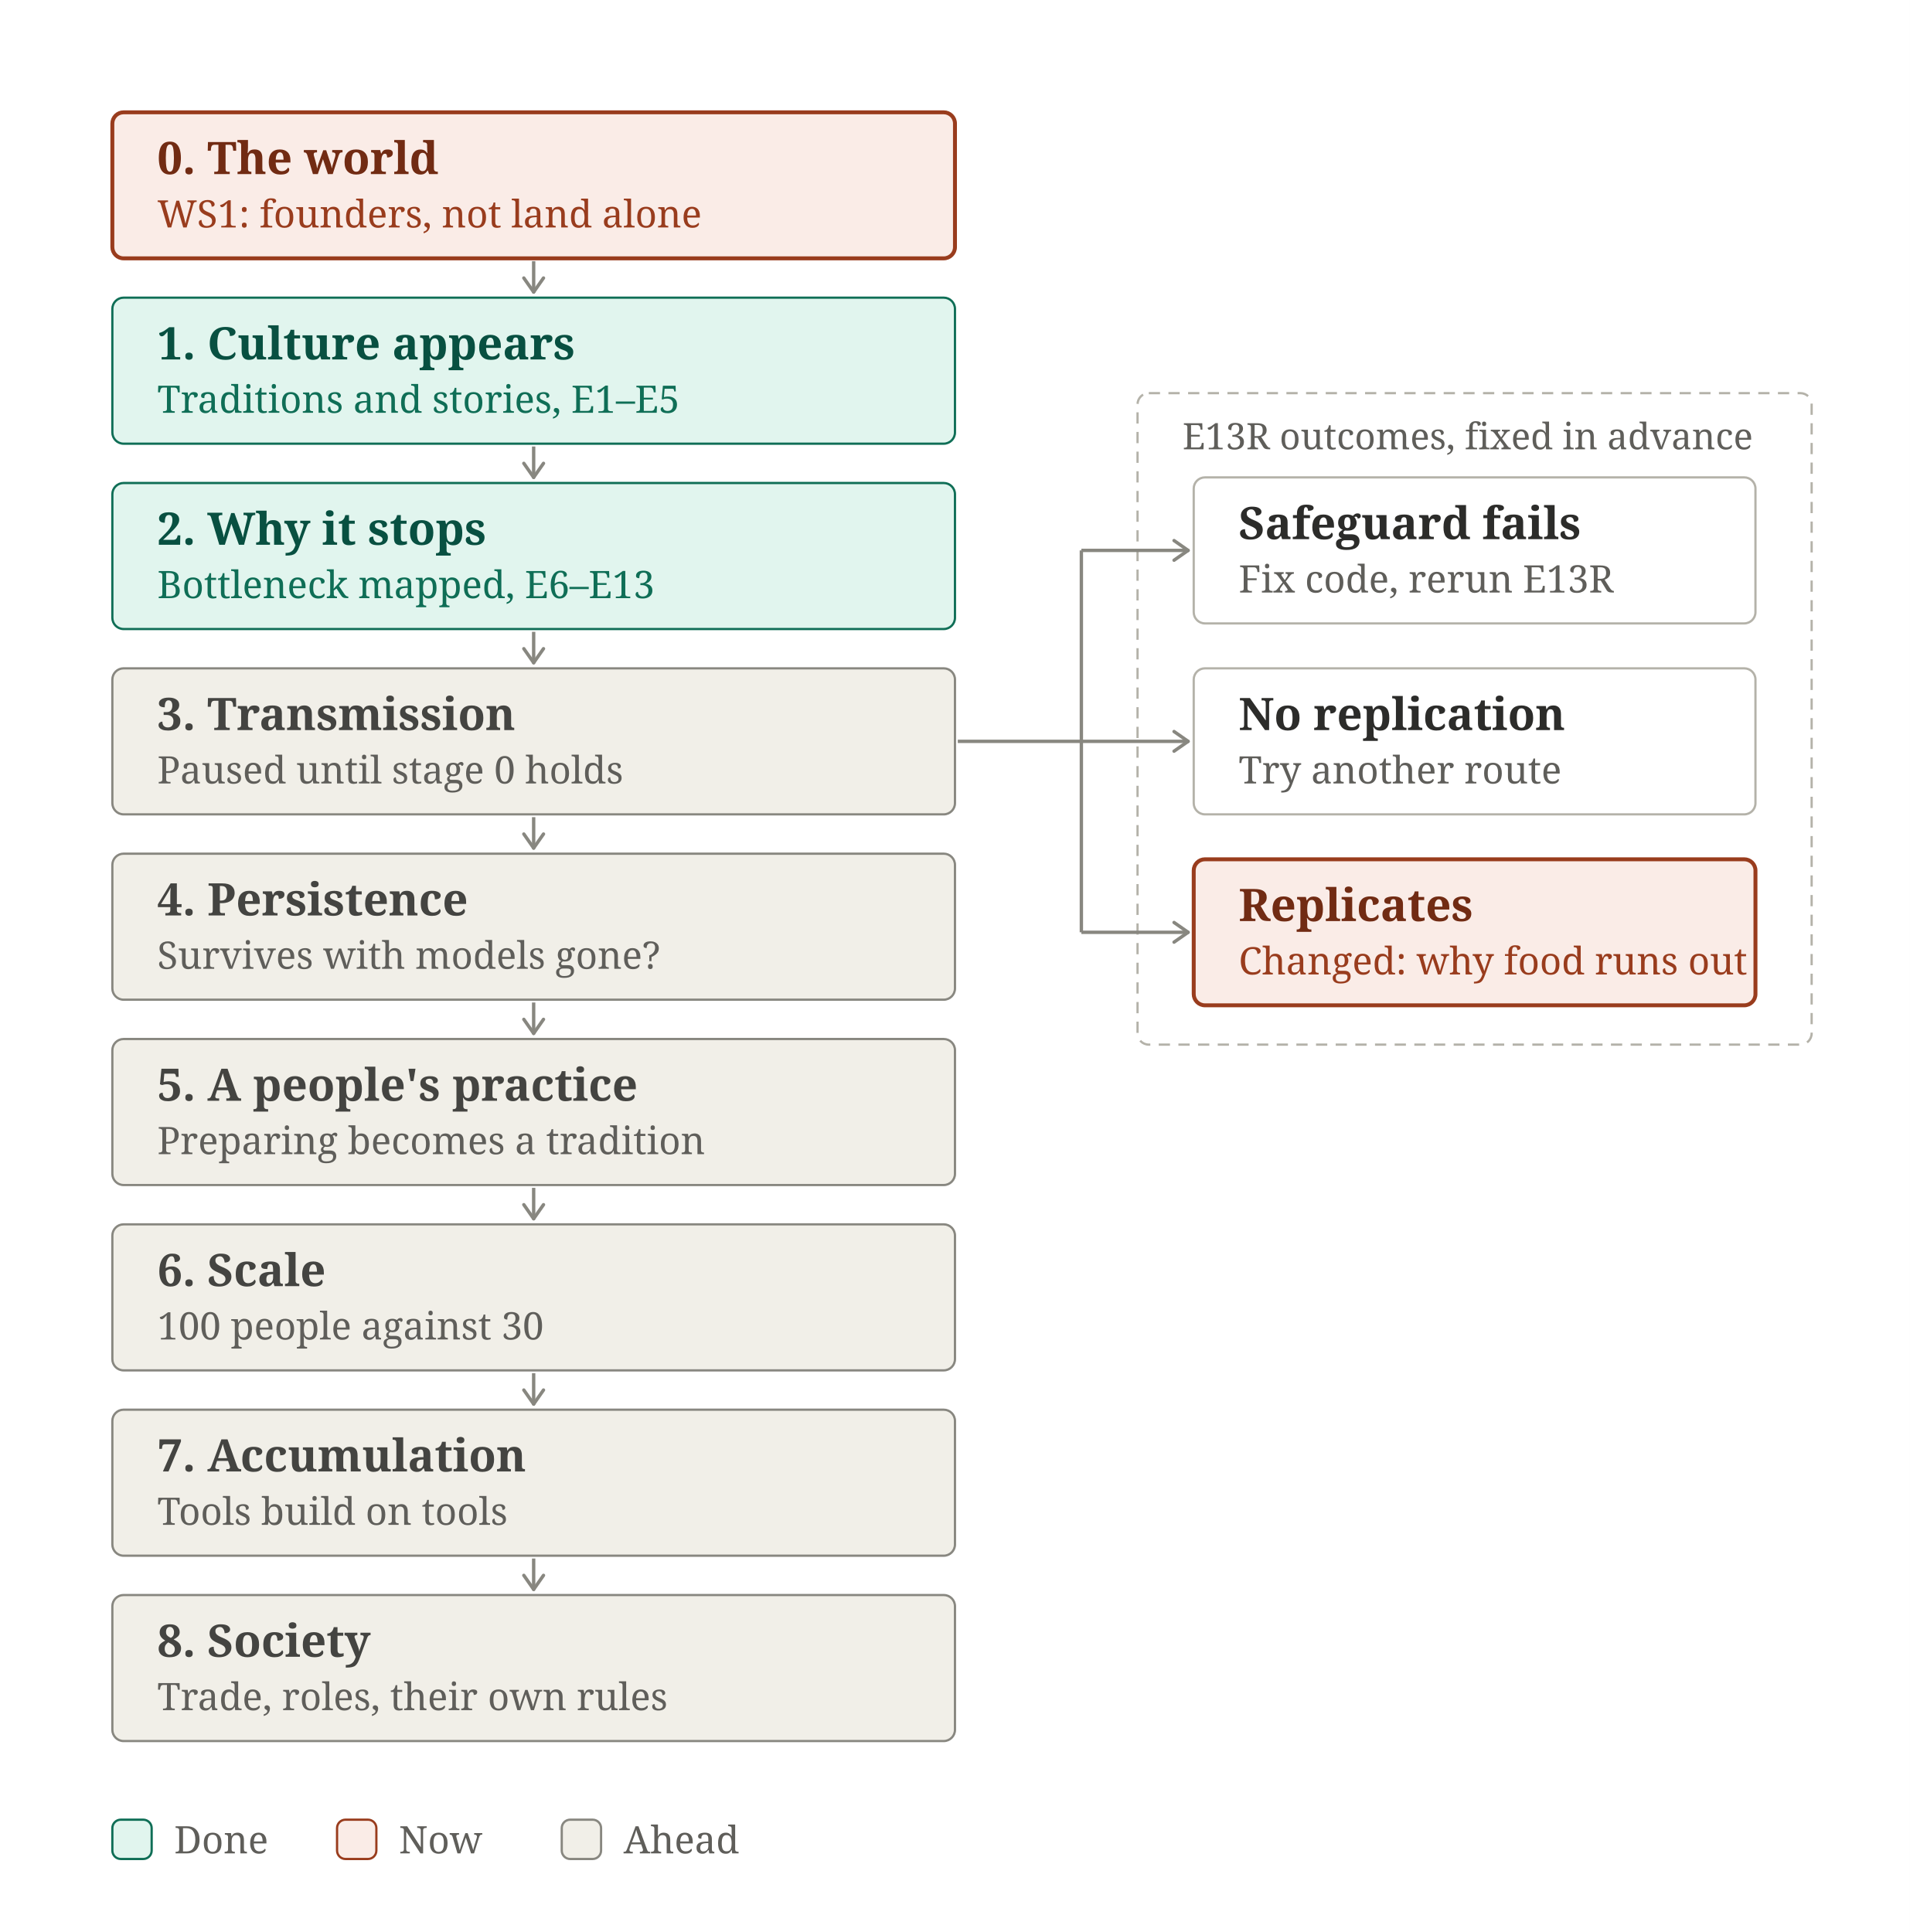
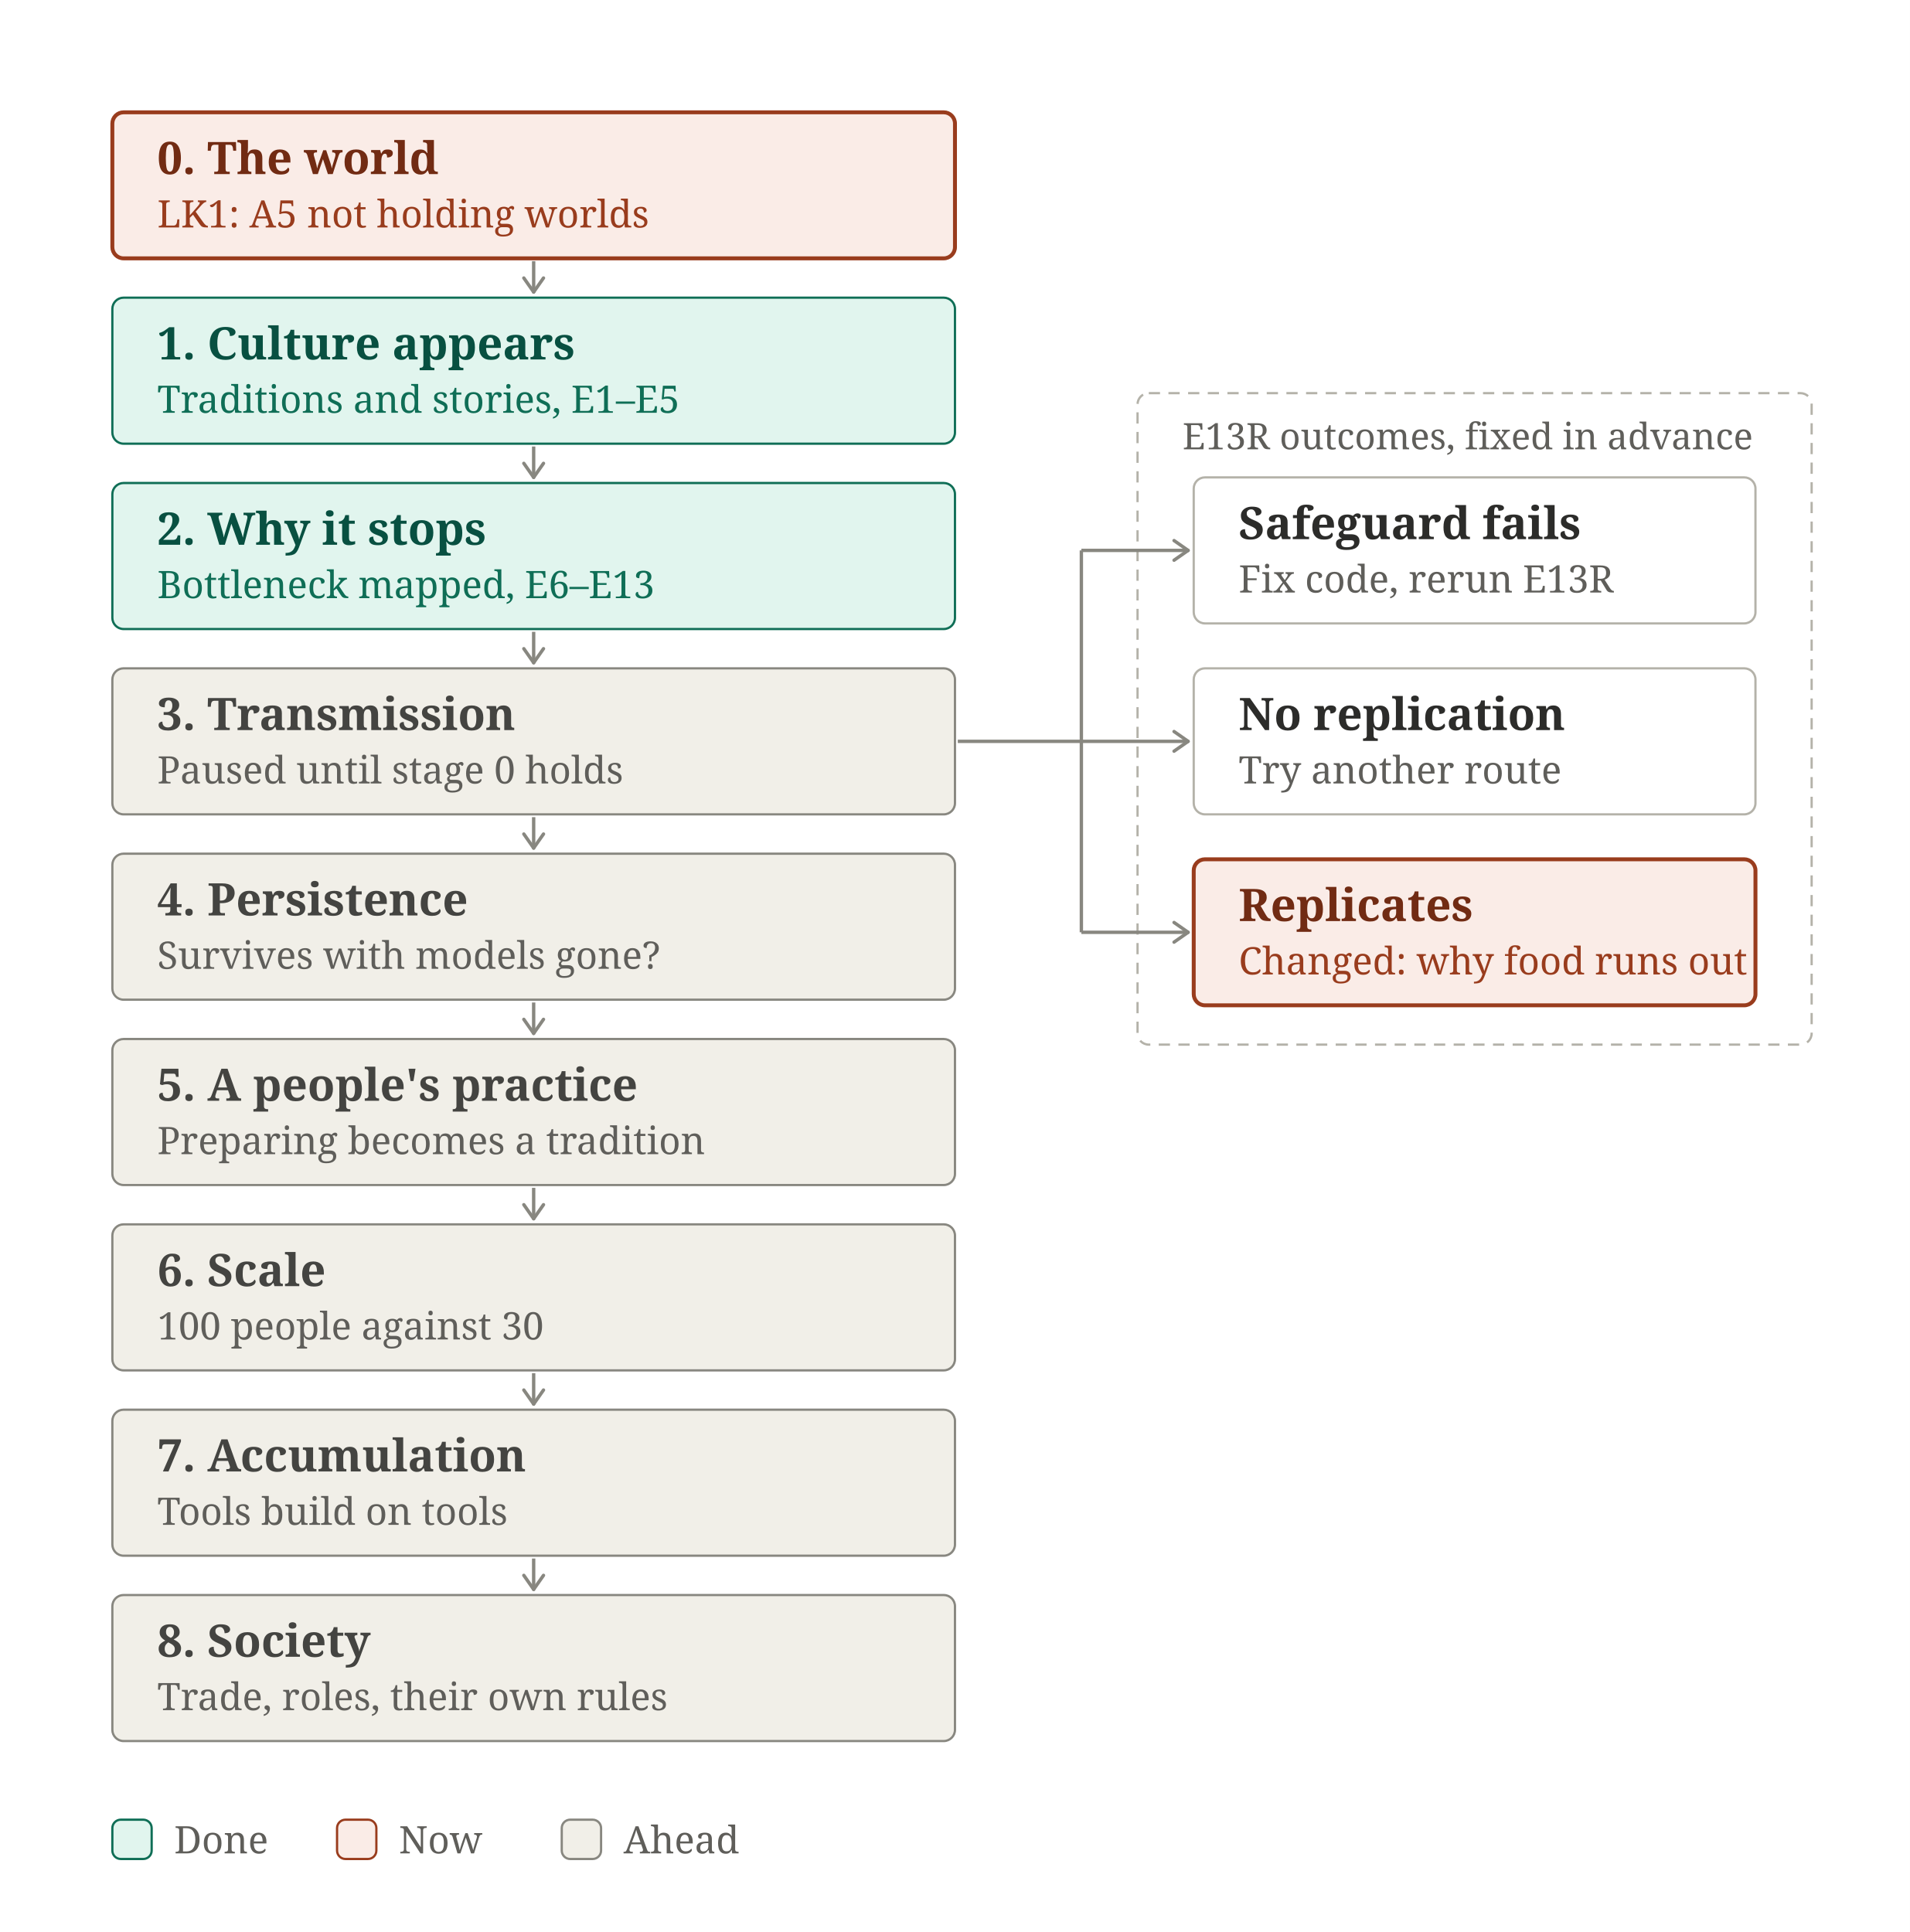
<svg xmlns="http://www.w3.org/2000/svg" width="680" height="688" viewBox="0 0 680 688" font-family="Garamond, Georgia, serif" role="img">
  <rect width="680" height="688" fill="#FFFFFF" />
  <rect x="405" y="140" width="240" height="232" rx="4" fill="none" stroke="#B4B2A9" stroke-width="0.8" stroke-dasharray="4 3" />
  <text x="421" y="160" font-size="13" fill="#5F5E5A">E13R outcomes, fixed in advance</text>
  <line x1="190" y1="93" x2="190" y2="104" stroke="#888780" stroke-width="1.2" />
  <line x1="186.5" y1="99.0" x2="190" y2="104" stroke="#888780" stroke-width="1.2" stroke-linecap="round" />
  <line x1="193.5" y1="99.0" x2="190" y2="104" stroke="#888780" stroke-width="1.2" stroke-linecap="round" />
  <line x1="190" y1="159" x2="190" y2="170" stroke="#888780" stroke-width="1.2" />
  <line x1="186.5" y1="165.0" x2="190" y2="170" stroke="#888780" stroke-width="1.2" stroke-linecap="round" />
  <line x1="193.5" y1="165.0" x2="190" y2="170" stroke="#888780" stroke-width="1.2" stroke-linecap="round" />
  <line x1="190" y1="225" x2="190" y2="236" stroke="#888780" stroke-width="1.2" />
  <line x1="186.5" y1="231.0" x2="190" y2="236" stroke="#888780" stroke-width="1.2" stroke-linecap="round" />
  <line x1="193.5" y1="231.0" x2="190" y2="236" stroke="#888780" stroke-width="1.2" stroke-linecap="round" />
  <line x1="190" y1="291" x2="190" y2="302" stroke="#888780" stroke-width="1.2" />
  <line x1="186.5" y1="297.0" x2="190" y2="302" stroke="#888780" stroke-width="1.2" stroke-linecap="round" />
  <line x1="193.5" y1="297.0" x2="190" y2="302" stroke="#888780" stroke-width="1.2" stroke-linecap="round" />
  <line x1="190" y1="357" x2="190" y2="368" stroke="#888780" stroke-width="1.2" />
  <line x1="186.5" y1="363.0" x2="190" y2="368" stroke="#888780" stroke-width="1.2" stroke-linecap="round" />
  <line x1="193.5" y1="363.0" x2="190" y2="368" stroke="#888780" stroke-width="1.2" stroke-linecap="round" />
  <line x1="190" y1="423" x2="190" y2="434" stroke="#888780" stroke-width="1.2" />
  <line x1="186.5" y1="429.0" x2="190" y2="434" stroke="#888780" stroke-width="1.2" stroke-linecap="round" />
  <line x1="193.5" y1="429.0" x2="190" y2="434" stroke="#888780" stroke-width="1.2" stroke-linecap="round" />
  <line x1="190" y1="489" x2="190" y2="500" stroke="#888780" stroke-width="1.2" />
  <line x1="186.5" y1="495.0" x2="190" y2="500" stroke="#888780" stroke-width="1.2" stroke-linecap="round" />
  <line x1="193.5" y1="495.0" x2="190" y2="500" stroke="#888780" stroke-width="1.2" stroke-linecap="round" />
  <line x1="190" y1="555" x2="190" y2="566" stroke="#888780" stroke-width="1.2" />
  <line x1="186.5" y1="561.0" x2="190" y2="566" stroke="#888780" stroke-width="1.2" stroke-linecap="round" />
  <line x1="193.5" y1="561.0" x2="190" y2="566" stroke="#888780" stroke-width="1.2" stroke-linecap="round" />
  <line x1="341" y1="264" x2="385" y2="264" stroke="#888780" stroke-width="1.2" />
  <line x1="385" y1="196" x2="385" y2="332" stroke="#888780" stroke-width="1.2" />
  <line x1="385" y1="196" x2="423" y2="196" stroke="#888780" stroke-width="1.2" />
  <line x1="418.0" y1="199.5" x2="423" y2="196" stroke="#888780" stroke-width="1.2" stroke-linecap="round" />
  <line x1="418.0" y1="192.5" x2="423" y2="196" stroke="#888780" stroke-width="1.2" stroke-linecap="round" />
  <line x1="385" y1="264" x2="423" y2="264" stroke="#888780" stroke-width="1.2" />
  <line x1="418.0" y1="267.5" x2="423" y2="264" stroke="#888780" stroke-width="1.2" stroke-linecap="round" />
  <line x1="418.0" y1="260.5" x2="423" y2="264" stroke="#888780" stroke-width="1.2" stroke-linecap="round" />
  <line x1="385" y1="332" x2="423" y2="332" stroke="#888780" stroke-width="1.2" />
  <line x1="418.0" y1="335.5" x2="423" y2="332" stroke="#888780" stroke-width="1.2" stroke-linecap="round" />
  <line x1="418.0" y1="328.5" x2="423" y2="332" stroke="#888780" stroke-width="1.2" stroke-linecap="round" />
  <rect x="40" y="40" width="300" height="52" rx="4" fill="#FAECE7" stroke="#993C1D" stroke-width="1.4" />
  <text x="56" y="62" font-size="16" font-weight="bold" fill="#712B13">0. The world</text>
-   <text x="56" y="81" font-size="13.5" fill="#993C1D">WS1: founders, not land alone</text>
+   <text x="56" y="81" font-size="13.5" fill="#993C1D">LK1: A5 not holding worlds</text>
  <rect x="40" y="106" width="300" height="52" rx="4" fill="#E1F5EE" stroke="#0F6E56" stroke-width="0.8" />
  <text x="56" y="128" font-size="16" font-weight="bold" fill="#085041">1. Culture appears</text>
  <text x="56" y="147" font-size="13.5" fill="#0F6E56">Traditions and stories, E1–E5</text>
  <rect x="40" y="172" width="300" height="52" rx="4" fill="#E1F5EE" stroke="#0F6E56" stroke-width="0.8" />
  <text x="56" y="194" font-size="16" font-weight="bold" fill="#085041">2. Why it stops</text>
  <text x="56" y="213" font-size="13.5" fill="#0F6E56">Bottleneck mapped, E6–E13</text>
  <rect x="40" y="238" width="300" height="52" rx="4" fill="#F1EFE8" stroke="#888780" stroke-width="0.8" />
  <text x="56" y="260" font-size="16" font-weight="bold" fill="#444441">3. Transmission</text>
  <text x="56" y="279" font-size="13.5" fill="#5F5E5A">Paused until stage 0 holds</text>
  <rect x="40" y="304" width="300" height="52" rx="4" fill="#F1EFE8" stroke="#888780" stroke-width="0.8" />
  <text x="56" y="326" font-size="16" font-weight="bold" fill="#444441">4. Persistence</text>
  <text x="56" y="345" font-size="13.5" fill="#5F5E5A">Survives with models gone?</text>
  <rect x="40" y="370" width="300" height="52" rx="4" fill="#F1EFE8" stroke="#888780" stroke-width="0.8" />
  <text x="56" y="392" font-size="16" font-weight="bold" fill="#444441">5. A people's practice</text>
  <text x="56" y="411" font-size="13.5" fill="#5F5E5A">Preparing becomes a tradition</text>
  <rect x="40" y="436" width="300" height="52" rx="4" fill="#F1EFE8" stroke="#888780" stroke-width="0.8" />
  <text x="56" y="458" font-size="16" font-weight="bold" fill="#444441">6. Scale</text>
  <text x="56" y="477" font-size="13.5" fill="#5F5E5A">100 people against 30</text>
  <rect x="40" y="502" width="300" height="52" rx="4" fill="#F1EFE8" stroke="#888780" stroke-width="0.8" />
  <text x="56" y="524" font-size="16" font-weight="bold" fill="#444441">7. Accumulation</text>
  <text x="56" y="543" font-size="13.5" fill="#5F5E5A">Tools build on tools</text>
  <rect x="40" y="568" width="300" height="52" rx="4" fill="#F1EFE8" stroke="#888780" stroke-width="0.8" />
  <text x="56" y="590" font-size="16" font-weight="bold" fill="#444441">8. Society</text>
  <text x="56" y="609" font-size="13.5" fill="#5F5E5A">Trade, roles, their own rules</text>
  <rect x="425" y="170" width="200" height="52" rx="4" fill="#FFFFFF" stroke="#B4B2A9" stroke-width="0.8" />
  <text x="441" y="192" font-size="16" font-weight="bold" fill="#2C2C2A">Safeguard fails</text>
  <text x="441" y="211" font-size="13.5" fill="#5F5E5A">Fix code, rerun E13R</text>
  <rect x="425" y="238" width="200" height="52" rx="4" fill="#FFFFFF" stroke="#B4B2A9" stroke-width="0.8" />
  <text x="441" y="260" font-size="16" font-weight="bold" fill="#2C2C2A">No replication</text>
  <text x="441" y="279" font-size="13.5" fill="#5F5E5A">Try another route</text>
  <rect x="425" y="306" width="200" height="52" rx="4" fill="#FAECE7" stroke="#993C1D" stroke-width="1.4" />
  <text x="441" y="328" font-size="16" font-weight="bold" fill="#712B13">Replicates</text>
  <text x="441" y="347" font-size="13.5" fill="#993C1D">Changed: why food runs out</text>
  <rect x="40" y="648" width="14" height="14" rx="3" fill="#E1F5EE" stroke="#0F6E56" stroke-width="0.8" />
  <text x="62" y="660" font-size="13.5" fill="#5F5E5A">Done</text>
  <rect x="120" y="648" width="14" height="14" rx="3" fill="#FAECE7" stroke="#993C1D" stroke-width="0.8" />
  <text x="142" y="660" font-size="13.5" fill="#5F5E5A">Now</text>
  <rect x="200" y="648" width="14" height="14" rx="3" fill="#F1EFE8" stroke="#888780" stroke-width="0.8" />
  <text x="222" y="660" font-size="13.5" fill="#5F5E5A">Ahead</text>
</svg>
